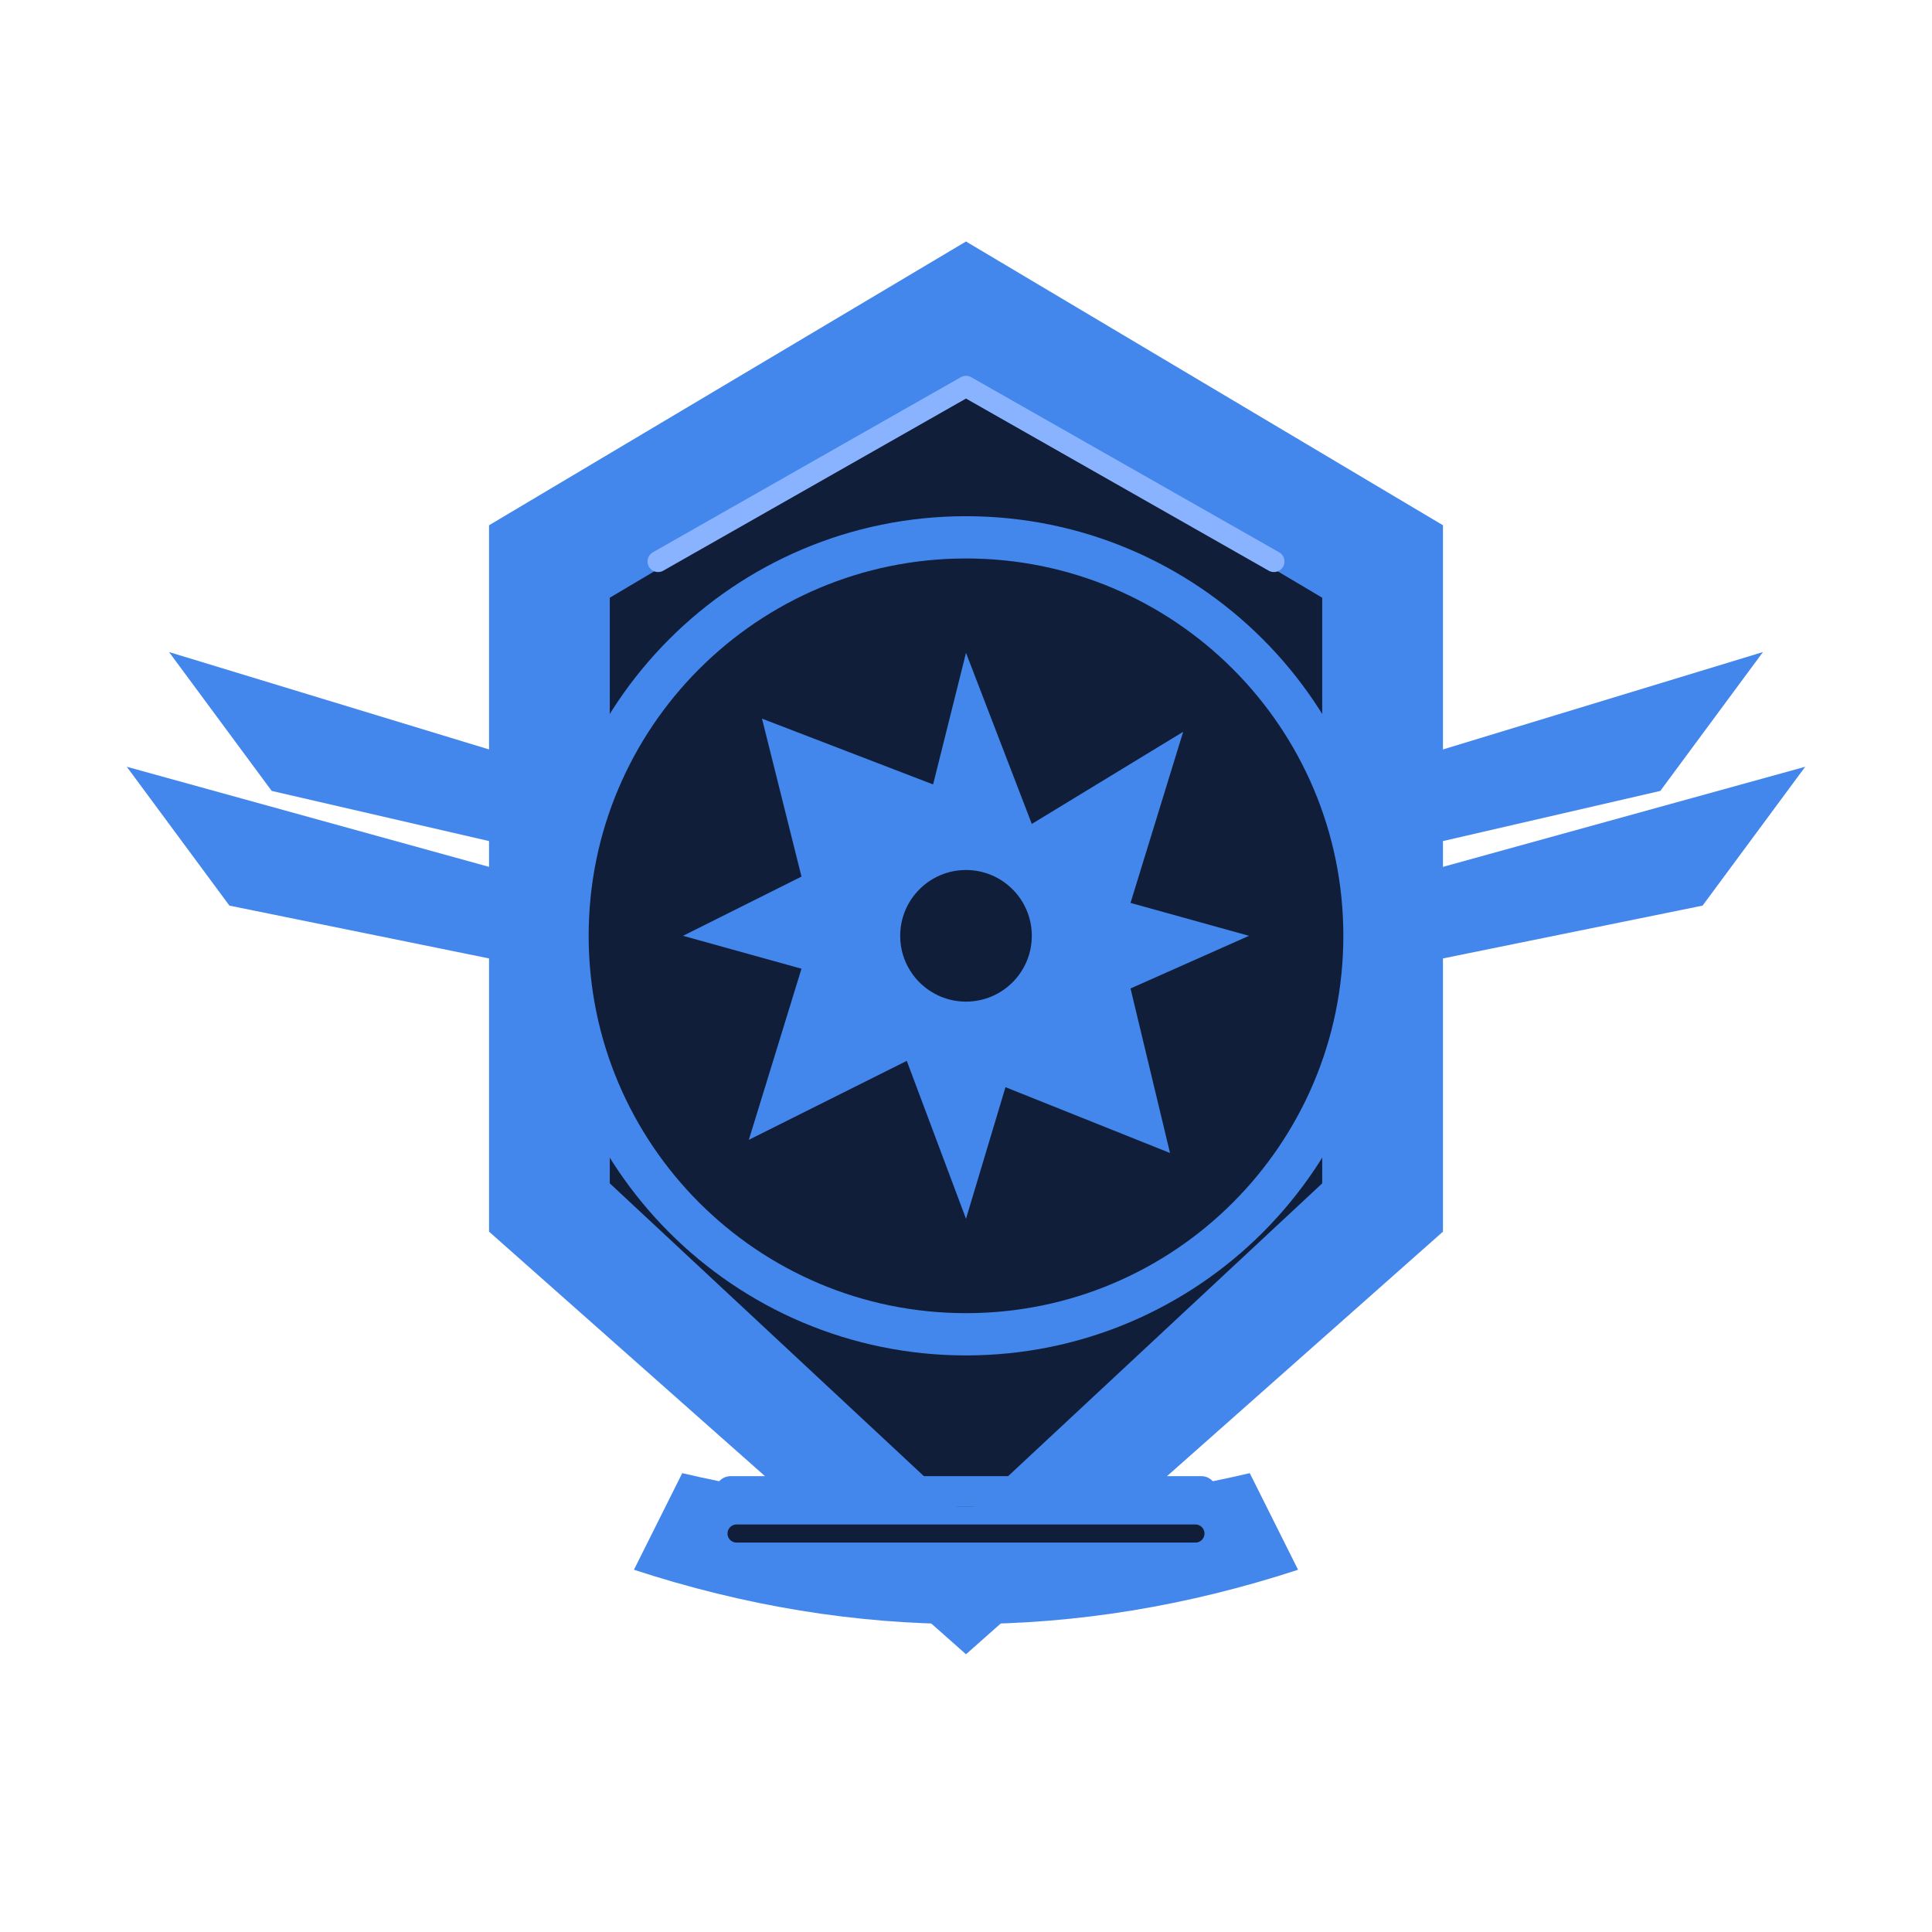
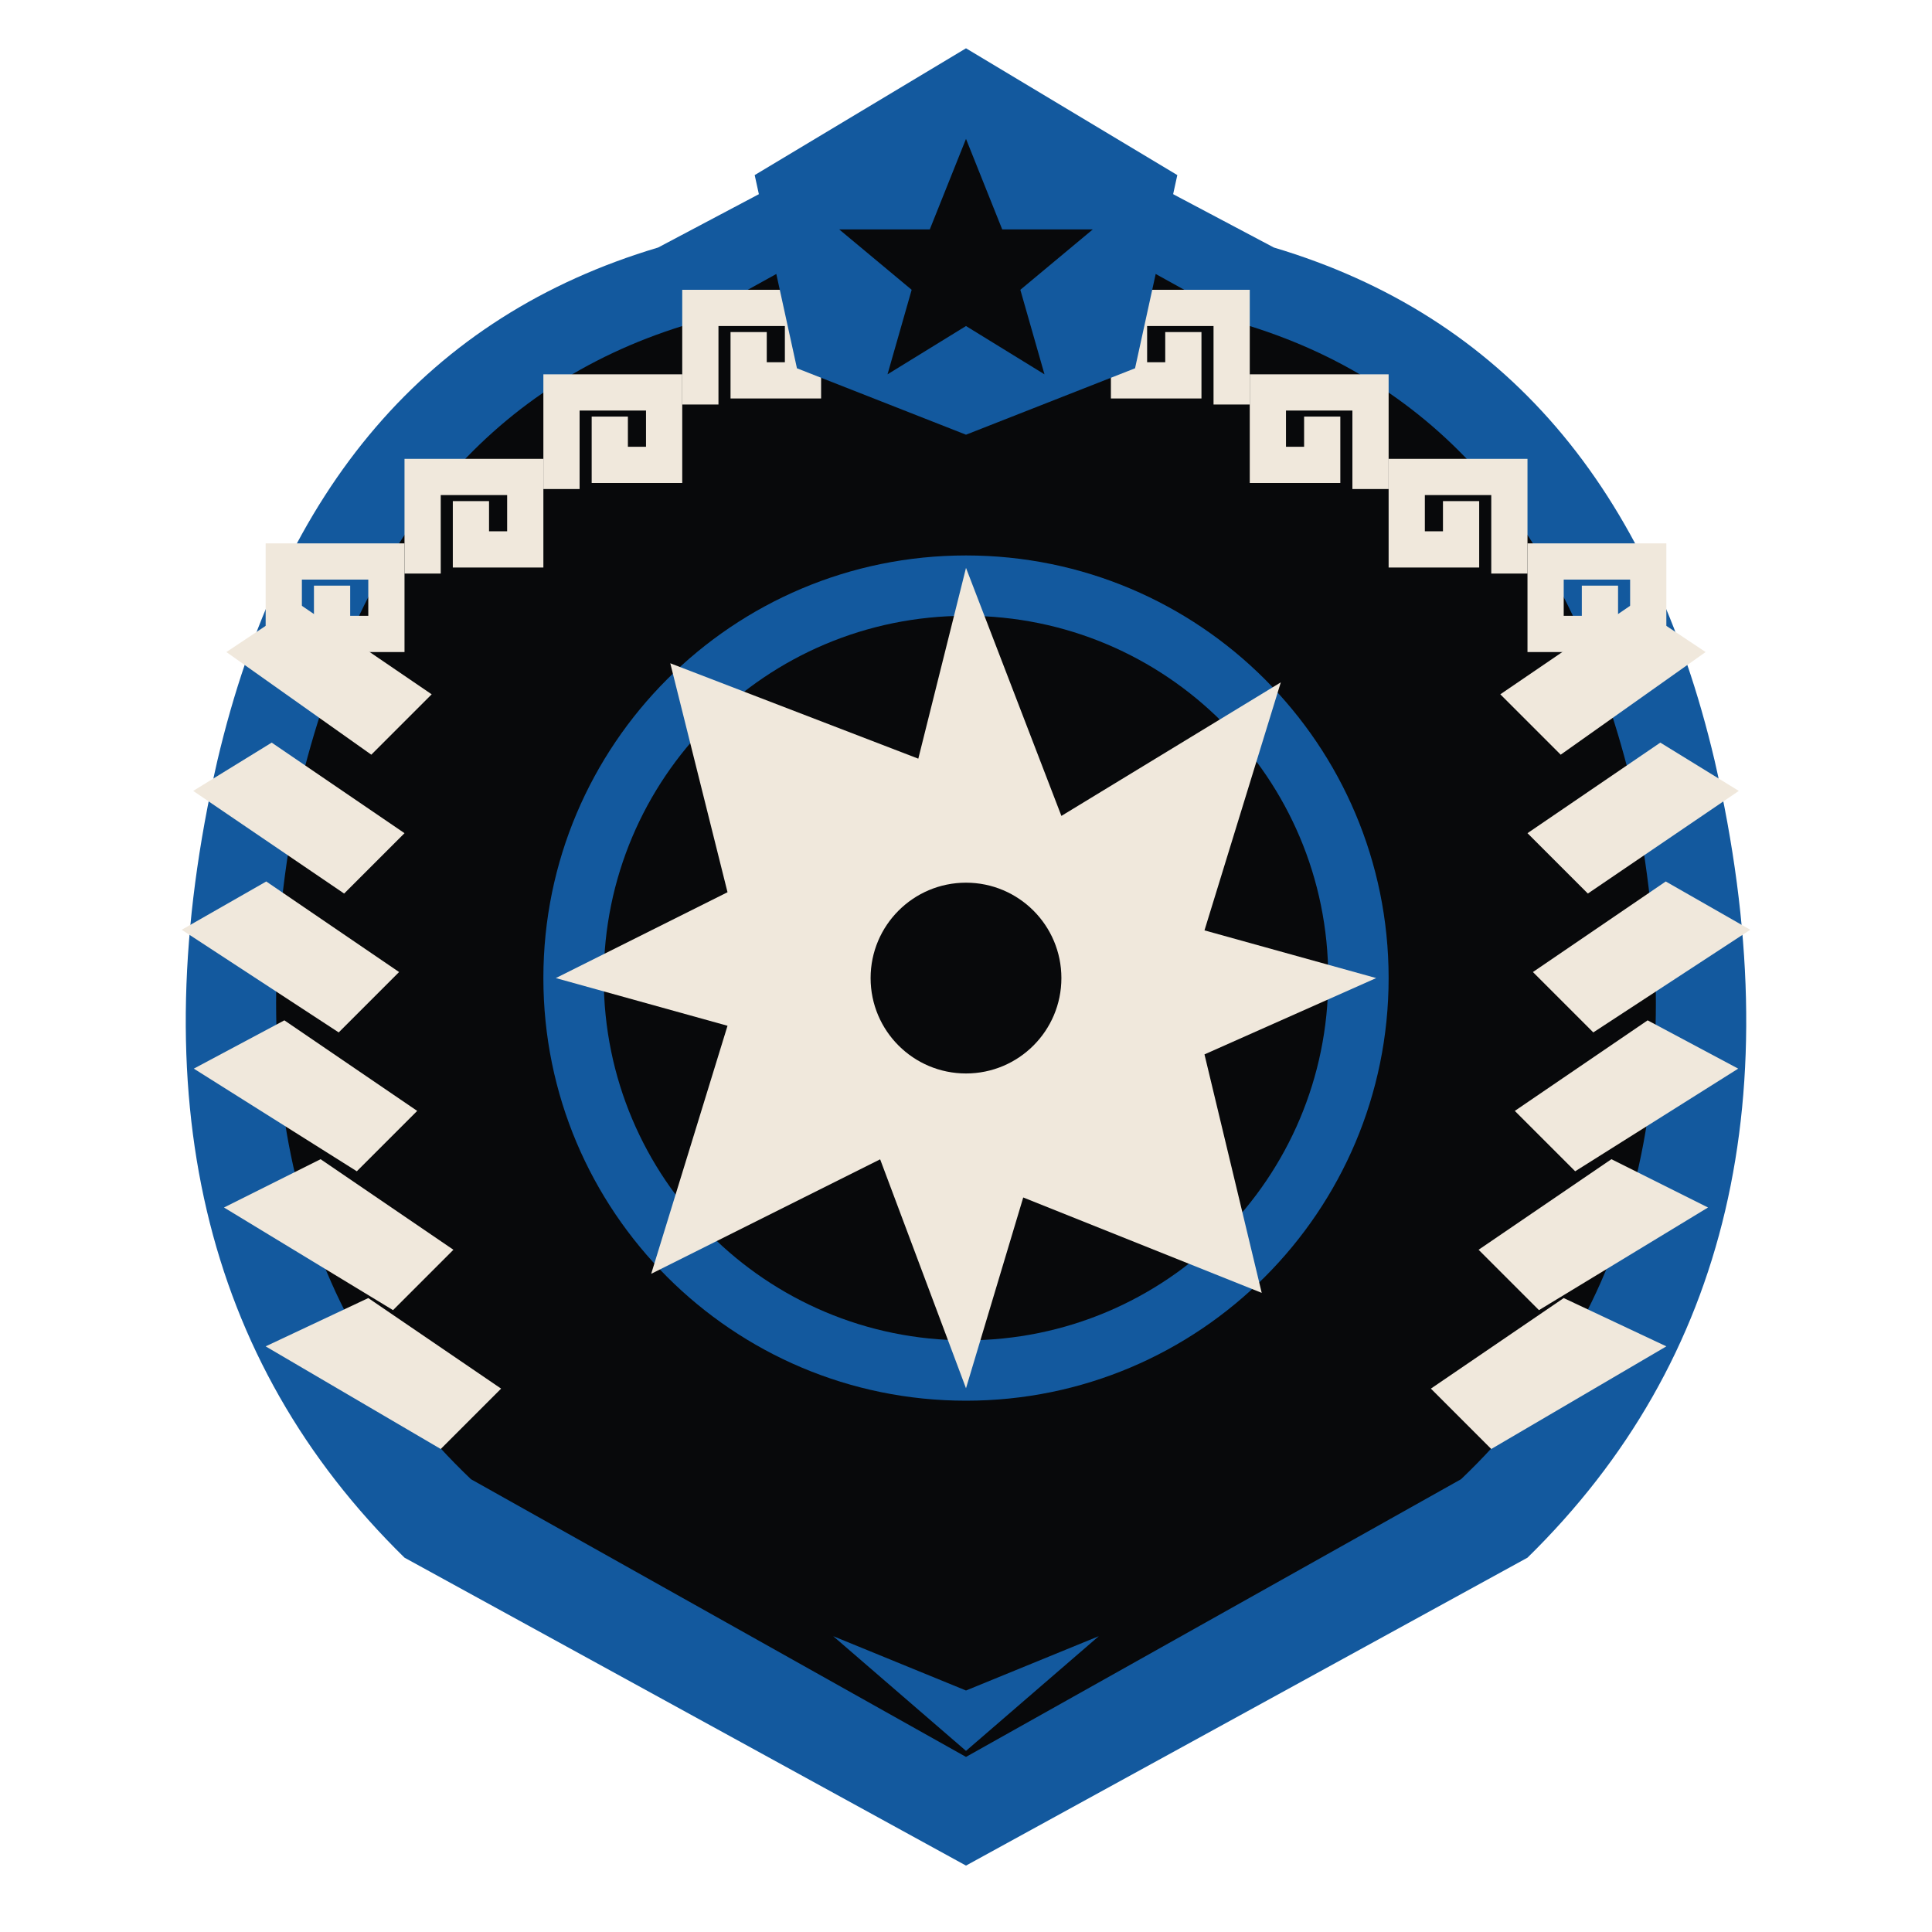
<svg xmlns="http://www.w3.org/2000/svg" width="320" height="320" viewBox="0 0 320 320">
-   <g stroke-linejoin="round" stroke-linecap="round">
-     <path d="M97 129L28 108L45 131L97 143Z" fill="#4487ec" />
-     <path d="M97 148L21 127L38 150L97 162Z" fill="#4487ec" />
-     <path d="M223 129L292 108L275 131L223 143Z" fill="#4487ec" />
-     <path d="M223 148L299 127L282 150L223 162Z" fill="#4487ec" />
-     <path d="M160 40L239 87V204L160 274L81 204V87Z" fill="#4487ec" />
-     <path d="M160 64L219 99V196L160 251L101 196V99Z" fill="#101e39" />
-     <path d="M99 95L160 52L221 95" stroke="#4487ec" stroke-width="8" fill="none" />
-     <path d="M109 93L160 64L211 93" fill="none" stroke="#8ab3ff" stroke-width="3.5" />
-     <path d="M121 247H199" stroke="#4487ec" stroke-width="5" />
-     <circle cx="160" cy="155" r="66" fill="#101e39" stroke="#4487ec" stroke-width="7" />
-     <g transform="translate(160 155) scale(1.09)">
-       <path d="M0-43L10-17L33-31L25-5L43 0L25 8L31 33L6 23L0 43L-9 19L-33 31L-25 5L-43 0L-25-9L-31-33L-5-23Z" fill="#4487ec" />
-       <circle r="10" fill="#101e39" />
+   <g stroke-linecap="square" stroke-linejoin="miter">
+     <path d="M160 14L211 41Q268 58 284 126Q303 209 253 258L160 309L67 258Q17 209 36 126Q52 58 109 41Z" fill="#13599e" />
+     <path d="M160 28L207 54Q255 69 270 129Q286 203 242 245L160 291L78 245Q34 203 50 129Q65 69 113 54Z" fill="#08090b" />
+     <path d="M47 106v-13h17v12h-9v-5" fill="none" stroke="#f0e8dc" stroke-width="6" stroke-linecap="square" stroke-linejoin="miter" />
+     <path d="M70 92v-13h17v12h-9v-5" fill="none" stroke="#f0e8dc" stroke-width="6" stroke-linecap="square" stroke-linejoin="miter" />
+     <path d="M93 78v-13h17v12h-9v-5" fill="none" stroke="#f0e8dc" stroke-width="6" stroke-linecap="square" stroke-linejoin="miter" />
+     <path d="M116 64v-13h17v12h-9v-5" fill="none" stroke="#f0e8dc" stroke-width="6" stroke-linecap="square" stroke-linejoin="miter" />
+     <path d="M273 106v-13h-17v12h9v-5" fill="none" stroke="#f0e8dc" stroke-width="6" stroke-linecap="square" stroke-linejoin="miter" />
+     <path d="M250 92v-13h-17v12h9v-5" fill="none" stroke="#f0e8dc" stroke-width="6" stroke-linecap="square" stroke-linejoin="miter" />
+     <path d="M227 78v-13h-17v12h9v-5" fill="none" stroke="#f0e8dc" stroke-width="6" stroke-linecap="square" stroke-linejoin="miter" />
+     <path d="M204 64v-13h-17v12h9v-5" fill="none" stroke="#f0e8dc" stroke-width="6" stroke-linecap="square" stroke-linejoin="miter" />
+     <circle cx="160" cy="162" r="70" fill="#13599e" />
+     <circle cx="160" cy="162" r="60" fill="#08090b" />
+     <g transform="translate(160 162) scale(1.58)">
+       <path d="M0-43L10-17L33-31L25-5L43 0L25 8L31 33L6 23L0 43L-9 19L-33 31L-25 5L-43 0L-25-9L-31-33L-5-23Z" fill="#f0e8dc" />
+       <circle r="10" fill="#08090b" />
    </g>
-     <path d="M113 244Q160 255 207 244L215 260Q160 278 105 260Z" fill="#4487ec" />
-     <path d="M122 254H198" stroke="#101e39" stroke-width="3" />
+     <polygon points="73.0,240 44.0,223 61.0,215 83.0,230" fill="#f0e8dc" />
+     <polygon points="65.1,217 37.1,200 53.1,192 75.1,207" fill="#f0e8dc" />
+     <polygon points="59.1,194 32.1,177 47.1,169 69.1,184" fill="#f0e8dc" />
+     <polygon points="56.1,171 30.1,154 44.1,146 66.1,161" fill="#f0e8dc" />
+     <polygon points="57.0,148 32.0,131 45.0,123 67.0,138" fill="#f0e8dc" />
+     <polygon points="61.5,125 37.5,108 49.5,100 71.5,115" fill="#f0e8dc" />
+     <polygon points="247.0,240 276.0,223 259.0,215 237.0,230" fill="#f0e8dc" />
+     <polygon points="254.9,217 282.9,200 266.9,192 244.9,207" fill="#f0e8dc" />
+     <polygon points="260.9,194 287.9,177 272.9,169 250.9,184" fill="#f0e8dc" />
+     <polygon points="263.9,171 289.9,154 275.9,146 253.9,161" fill="#f0e8dc" />
+     <polygon points="263.0,148 288.0,131 275.0,123 253.0,138" fill="#f0e8dc" />
+     <polygon points="258.5,125 282.5,108 270.5,100 248.5,115" fill="#f0e8dc" />
+     <path d="M125 29L160 8L195 29L188 61L160 72L132 61Z" fill="#13599e" />
+     <path d="M160 23L166 38L181 38L169 48L173 62L160 54L147 62L151 48L139 38L154 38Z" fill="#08090b" />
+     <path d="M138 271L160 290L182 271L160 280Z" fill="#13599e" />
  </g>
</svg>
